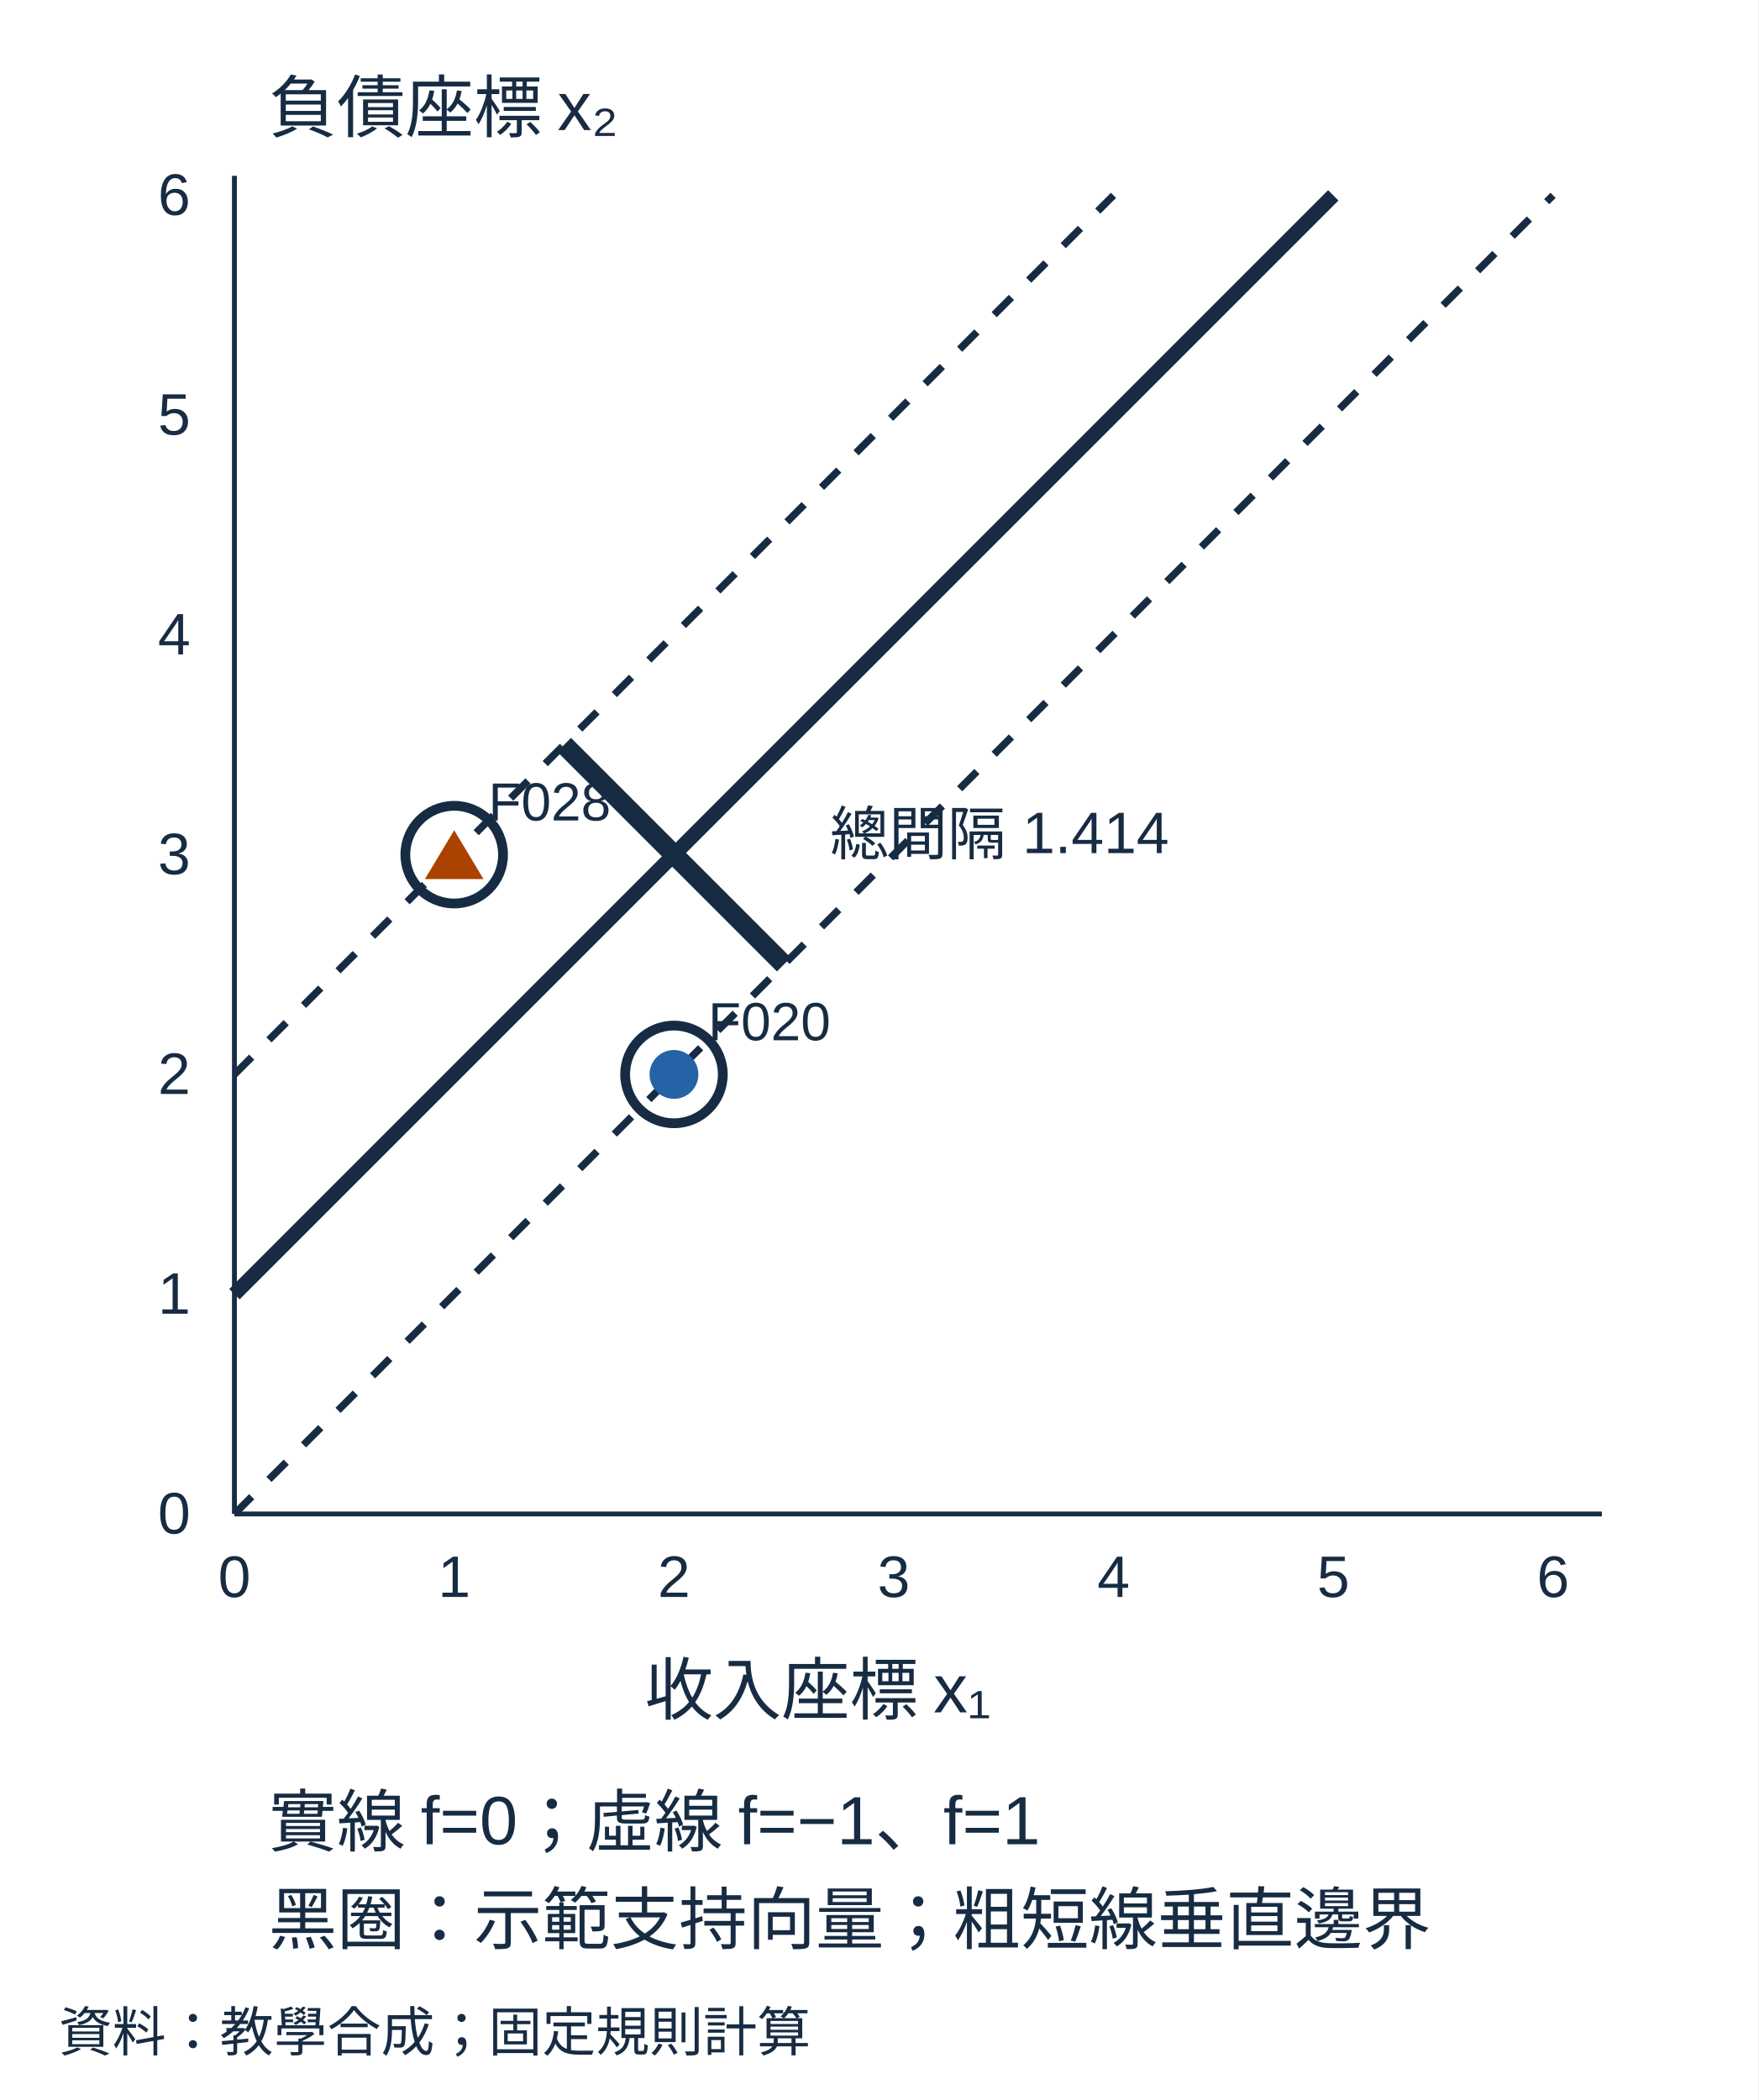
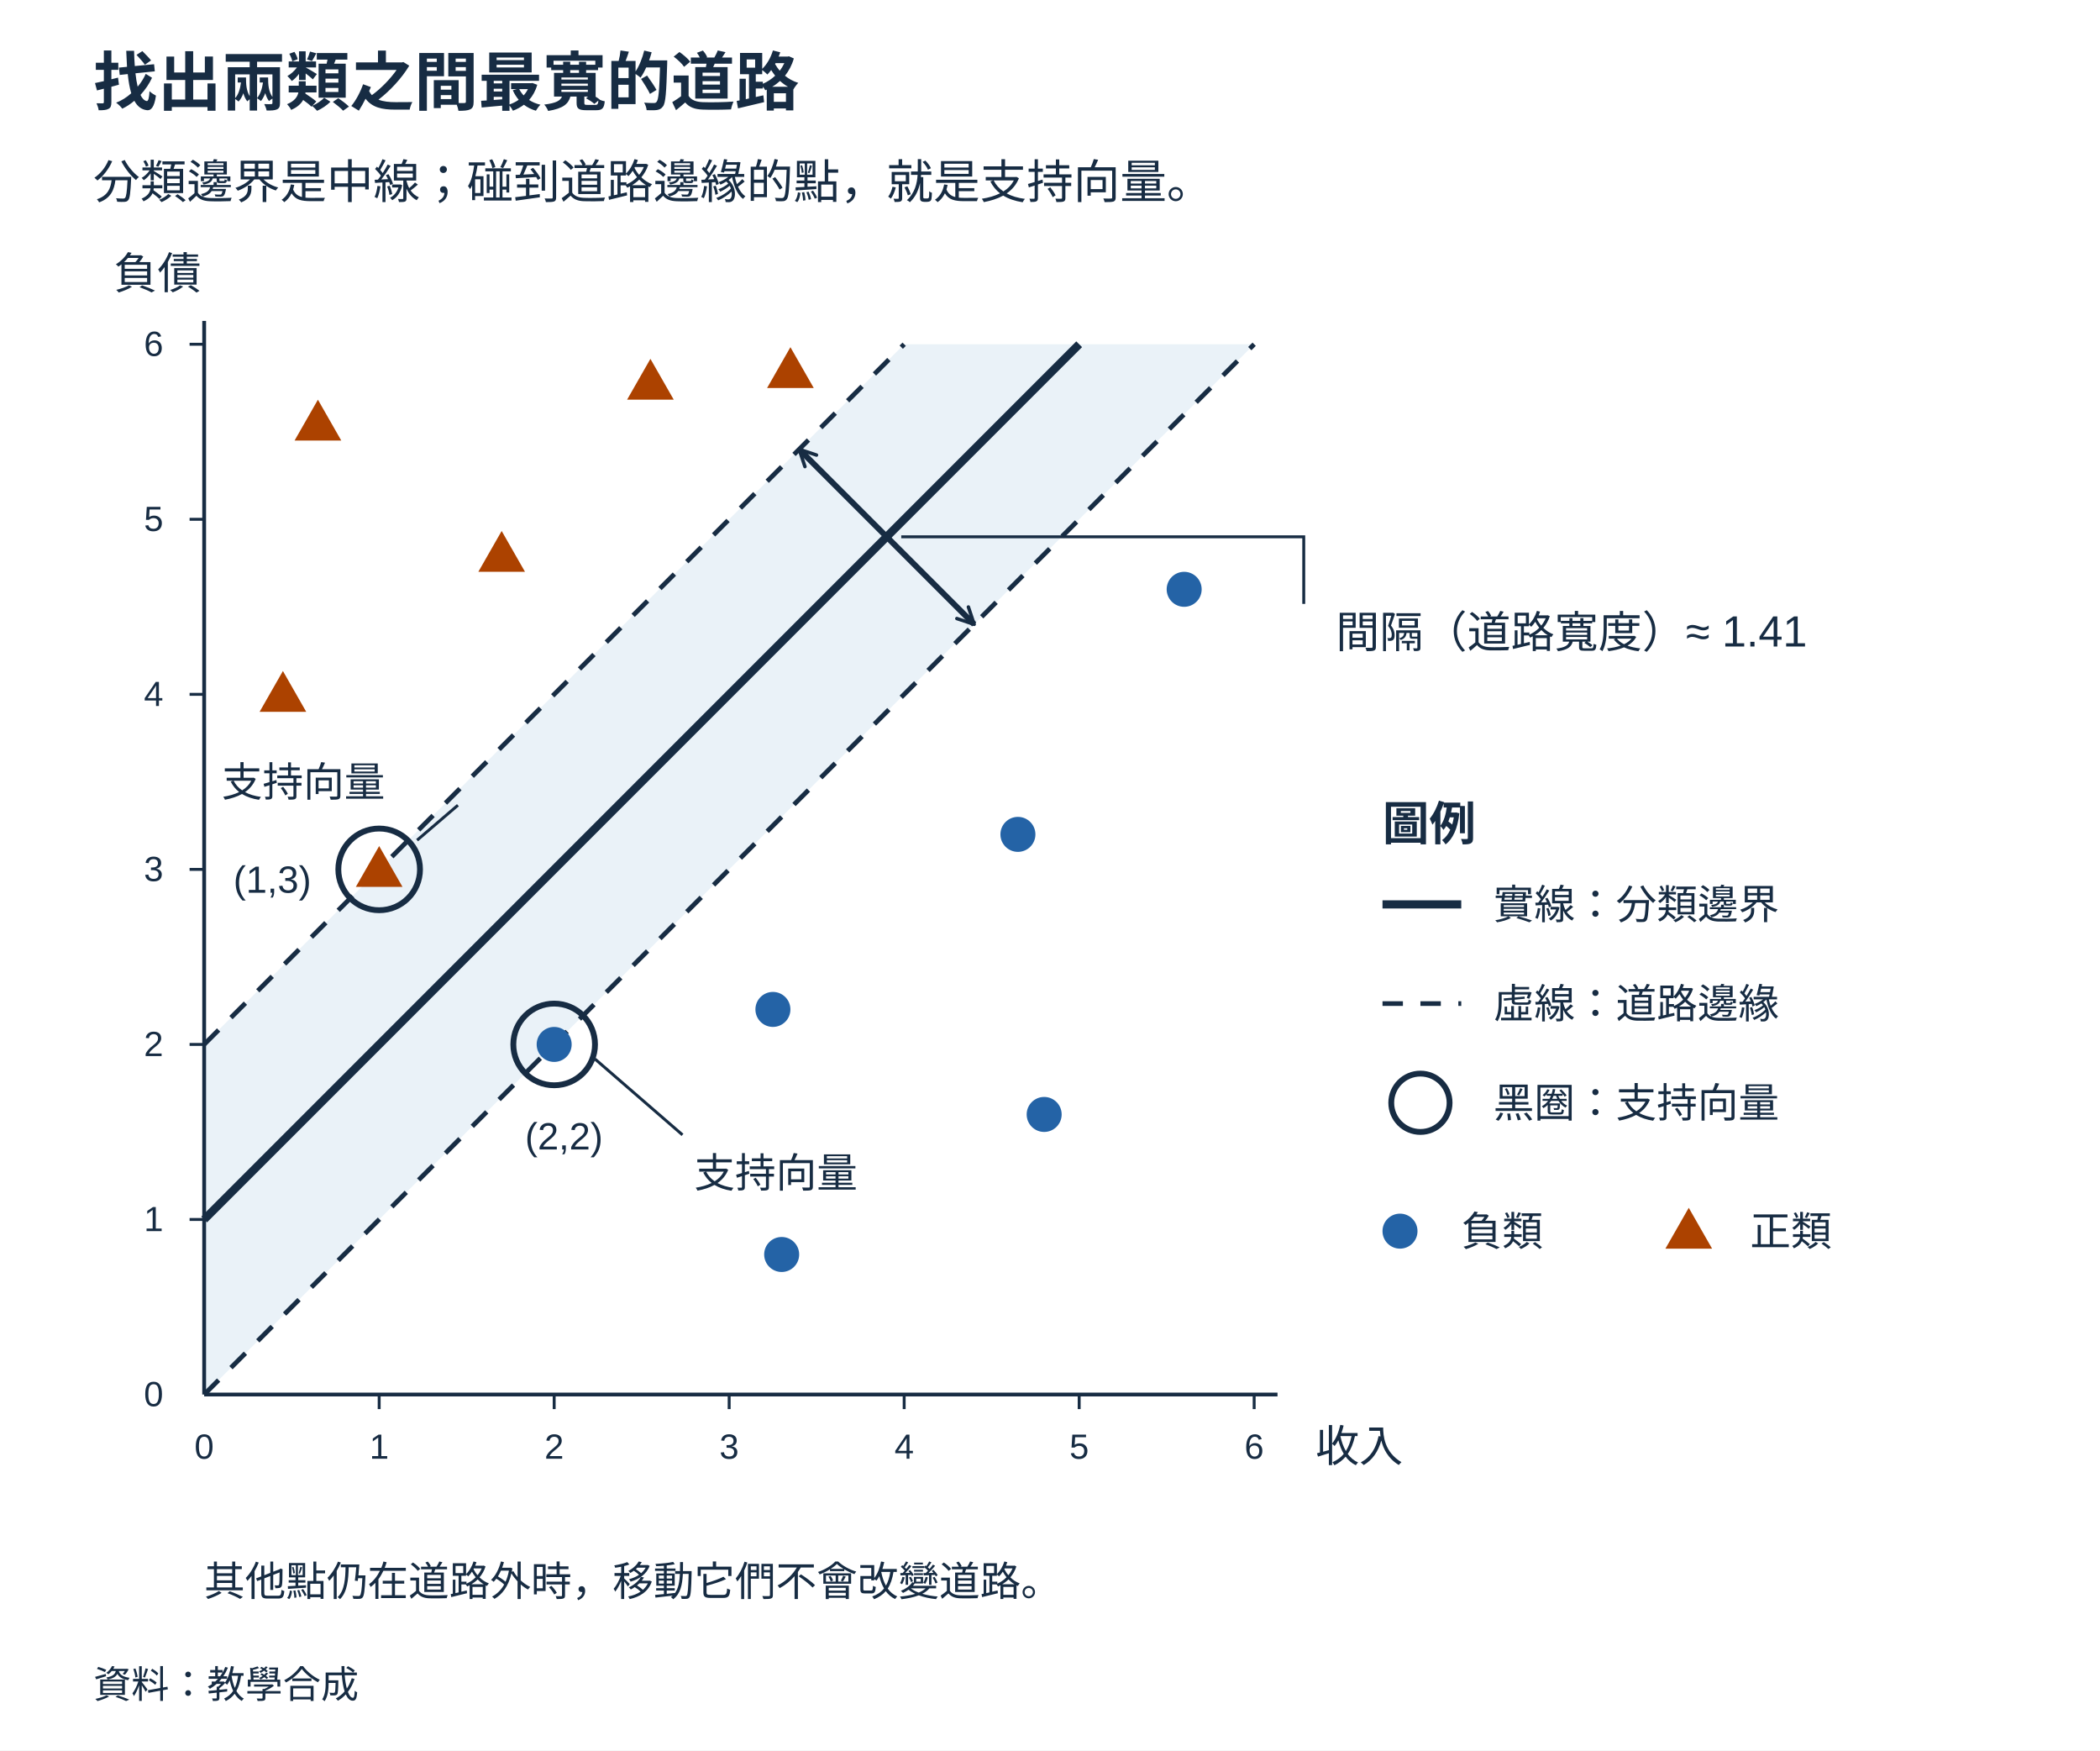
- <svg xmlns="http://www.w3.org/2000/svg" viewBox="0 0 360 430" role="img" aria-labelledby="title desc">
-   <rect width="360" height="430" fill="#fff" />
-   <g fill="#172c43" font-family="Arial,Microsoft JhengHei,sans-serif">
-     <line x1="48" y1="310" x2="328" y2="310" stroke="#172c43" />
-     <line x1="48" y1="310" x2="48" y2="36" stroke="#172c43" />
-     <text x="48" y="327" font-size="12" text-anchor="middle">0</text>
-     <text x="93" y="327" font-size="12" text-anchor="middle">1</text>
-     <text x="138" y="327" font-size="12" text-anchor="middle">2</text>
-     <text x="183" y="327" font-size="12" text-anchor="middle">3</text>
-     <text x="228" y="327" font-size="12" text-anchor="middle">4</text>
-     <text x="273" y="327" font-size="12" text-anchor="middle">5</text>
-     <text x="318" y="327" font-size="12" text-anchor="middle">6</text>
-     <text x="39" y="314" font-size="12" text-anchor="end">0</text>
-     <text x="39" y="269" font-size="12" text-anchor="end">1</text>
-     <text x="39" y="224" font-size="12" text-anchor="end">2</text>
-     <text x="39" y="179" font-size="12" text-anchor="end">3</text>
-     <text x="39" y="134" font-size="12" text-anchor="end">4</text>
-     <text x="39" y="89" font-size="12" text-anchor="end">5</text>
-     <text x="39" y="44" font-size="12" text-anchor="end">6</text>
-     <text x="132" y="351" font-size="14">收入座標 x₁</text>
-     <text x="55" y="27" font-size="14">負債座標 x₂</text>
-     <line x1="48" y1="310" x2="318" y2="40" stroke="#172c43" stroke-width="1.5" stroke-dasharray="5 5" />
-     <line x1="48" y1="265" x2="273" y2="40" stroke="#172c43" stroke-width="3" />
-     <line x1="48" y1="220" x2="228" y2="40" stroke="#172c43" stroke-width="1.5" stroke-dasharray="5 5" />
-     <circle cx="138" cy="220" r="5" fill="#2463a6" />
-     <text x="145" y="213" font-size="11">F020</text>
-     <circle cx="138" cy="220" r="10" stroke="#172c43" stroke-width="2" fill="none" />
-     <path d="M93,170 l6,10 h-12 z" fill="#ac4200" />
-     <text x="100" y="168" font-size="11">F028</text>
-     <circle cx="93" cy="175" r="10" stroke="#172c43" stroke-width="2" fill="none" />
-     <line x1="160.5" y1="197.5" x2="115.5" y2="152.5" stroke="#172c43" stroke-width="4" />
-     <text x="170" y="175" font-size="12">總間隔 1.414</text>
-     <text x="55" y="378" font-size="14">實線 f=0；虛線 f=−1、f=1</text>
-     <text x="55" y="398" font-size="14">黑圈：示範支持向量；粗短線垂直邊界</text>
-     <text x="12" y="420" font-size="11">資料：教學合成；固定規則計算</text>
+ <svg xmlns="http://www.w3.org/2000/svg" viewBox="0 0 720 600" role="img" aria-labelledby="margin-title margin-desc">
+   <defs>
+     <marker id="margin-arrow" viewBox="0 0 10 10" refX="9" refY="5" markerWidth="7" markerHeight="7" orient="auto-start-reverse" markerUnits="userSpaceOnUse">
+       <path d="M 1 1 L 9 5 L 1 9" fill="none" stroke="#172c43" stroke-width="1.7" stroke-linecap="round" stroke-linejoin="round" />
+     </marker>
+   </defs>
+   <rect width="720" height="600" fill="#fff" />
+   <g font-family="Arial,Microsoft JhengHei,sans-serif" fill="#172c43">
+     <text x="32" y="36" font-size="22" font-weight="700">找出兩類之間最寬的道路</text>
+     <text x="32" y="68" font-size="16">分類邊界是中線；碰到道路邊緣的點，就是支持向量。</text>
+     <path d="M 70 478 L 430 118 L 310 118 L 70 358 Z" fill="#eaf2f8" />
+     <g stroke="#172c43" fill="none">
+       <path d="M 70 478 H 438 M 70 478 V 110" stroke-width="1.3" />
+       <path d="M 70 478 L 430 118 M 70 358 L 310 118" stroke-width="1.6" stroke-dasharray="7 6" />
+       <path d="M 70 418 L 370 118" stroke-width="2.8" />
+       <path d="M 130 478 v 5 M 190 478 v 5 M 250 478 v 5 M 310 478 v 5 M 370 478 v 5 M 430 478 v 5 M 70 418 h -5 M 70 358 h -5 M 70 298 h -5 M 70 238 h -5 M 70 178 h -5 M 70 118 h -5" stroke-width="1" />
+     </g>
+     <g font-size="12" text-anchor="middle">
+       <text x="70" y="500">0</text>
+       <text x="130" y="500">1</text>
+       <text x="190" y="500">2</text>
+       <text x="250" y="500">3</text>
+       <text x="310" y="500">4</text>
+       <text x="370" y="500">5</text>
+       <text x="430" y="500">6</text>
+     </g>
+     <g font-size="12" text-anchor="end">
+       <text x="56" y="482">0</text>
+       <text x="56" y="422">1</text>
+       <text x="56" y="362">2</text>
+       <text x="56" y="302">3</text>
+       <text x="56" y="242">4</text>
+       <text x="56" y="182">5</text>
+       <text x="56" y="122">6</text>
+     </g>
+     <text x="39" y="99" font-size="15">負債</text>
+     <text x="451" y="501" font-size="15">收入</text>
+     <g fill="#2463a6">
+       <circle cx="265" cy="346" r="6" />
+       <circle cx="268" cy="430" r="6" />
+       <circle cx="358" cy="382" r="6" />
+       <circle cx="349" cy="286" r="6" />
+       <circle cx="406" cy="202" r="6" />
+       <circle cx="190" cy="358" r="6" />
+     </g>
+     <g fill="#ac4200">
+       <path d="M 97 230 L 105 244 H 89 Z" />
+       <path d="M 109 137 L 117 151 H 101 Z" />
+       <path d="M 172 182 L 180 196 H 164 Z" />
+       <path d="M 223 123 L 231 137 H 215 Z" />
+       <path d="M 271 119 L 279 133 H 263 Z" />
+       <path d="M 130 290 L 138 304 H 122 Z" />
+     </g>
+     <g fill="none" stroke="#172c43">
+       <circle cx="130" cy="298" r="14" stroke-width="2" />
+       <circle cx="190" cy="358" r="14" stroke-width="2" />
+       <path d="M 157 276 L 143 288 M 234 389 L 204 363" stroke-width="1" />
+     </g>
+     <text x="76" y="273" font-size="14">支持向量</text>
+     <text x="238" y="407" font-size="14">支持向量</text>
+     <text x="80" y="306" font-size="13">(1,3)</text>
+     <text x="180" y="394" font-size="13">(2,2)</text>
+     <path d="M 334 214 L 274 154" fill="none" stroke="#172c43" stroke-width="2" marker-start="url(#margin-arrow)" marker-end="url(#margin-arrow)" />
+     <path d="M 309 184 H 447 V 207" fill="none" stroke="#172c43" stroke-width="1" />
+     <text x="458" y="222" font-size="15">間隔（道路寬度）≈ 1.41</text>
+     <text x="474" y="288" font-size="16" font-weight="700">圖例</text>
+     <g stroke="#172c43" fill="none">
+       <path d="M 474 310 H 501" stroke-width="2.8" />
+       <path d="M 474 344 H 501" stroke-width="1.6" stroke-dasharray="7 6" />
+       <circle cx="487" cy="378" r="10" stroke-width="2" />
+     </g>
+     <g font-size="14">
+       <text x="512" y="315">實線：分類邊界</text>
+       <text x="512" y="349">虛線：道路邊緣</text>
+       <text x="512" y="383">黑圈：支持向量</text>
+       <text x="501" y="427">負類</text>
+       <text x="600" y="427">正類</text>
+     </g>
+     <circle cx="480" cy="422" r="6" fill="#2463a6" />
+     <path d="M 579 414 L 587 428 H 571 Z" fill="#ac4200" />
+     <text x="70" y="547" font-size="14">其他點仍在道路外時，移動它們不會改變道路。</text>
+     <text x="32" y="582" font-size="13">資料：教學合成</text>
  </g>
</svg>
